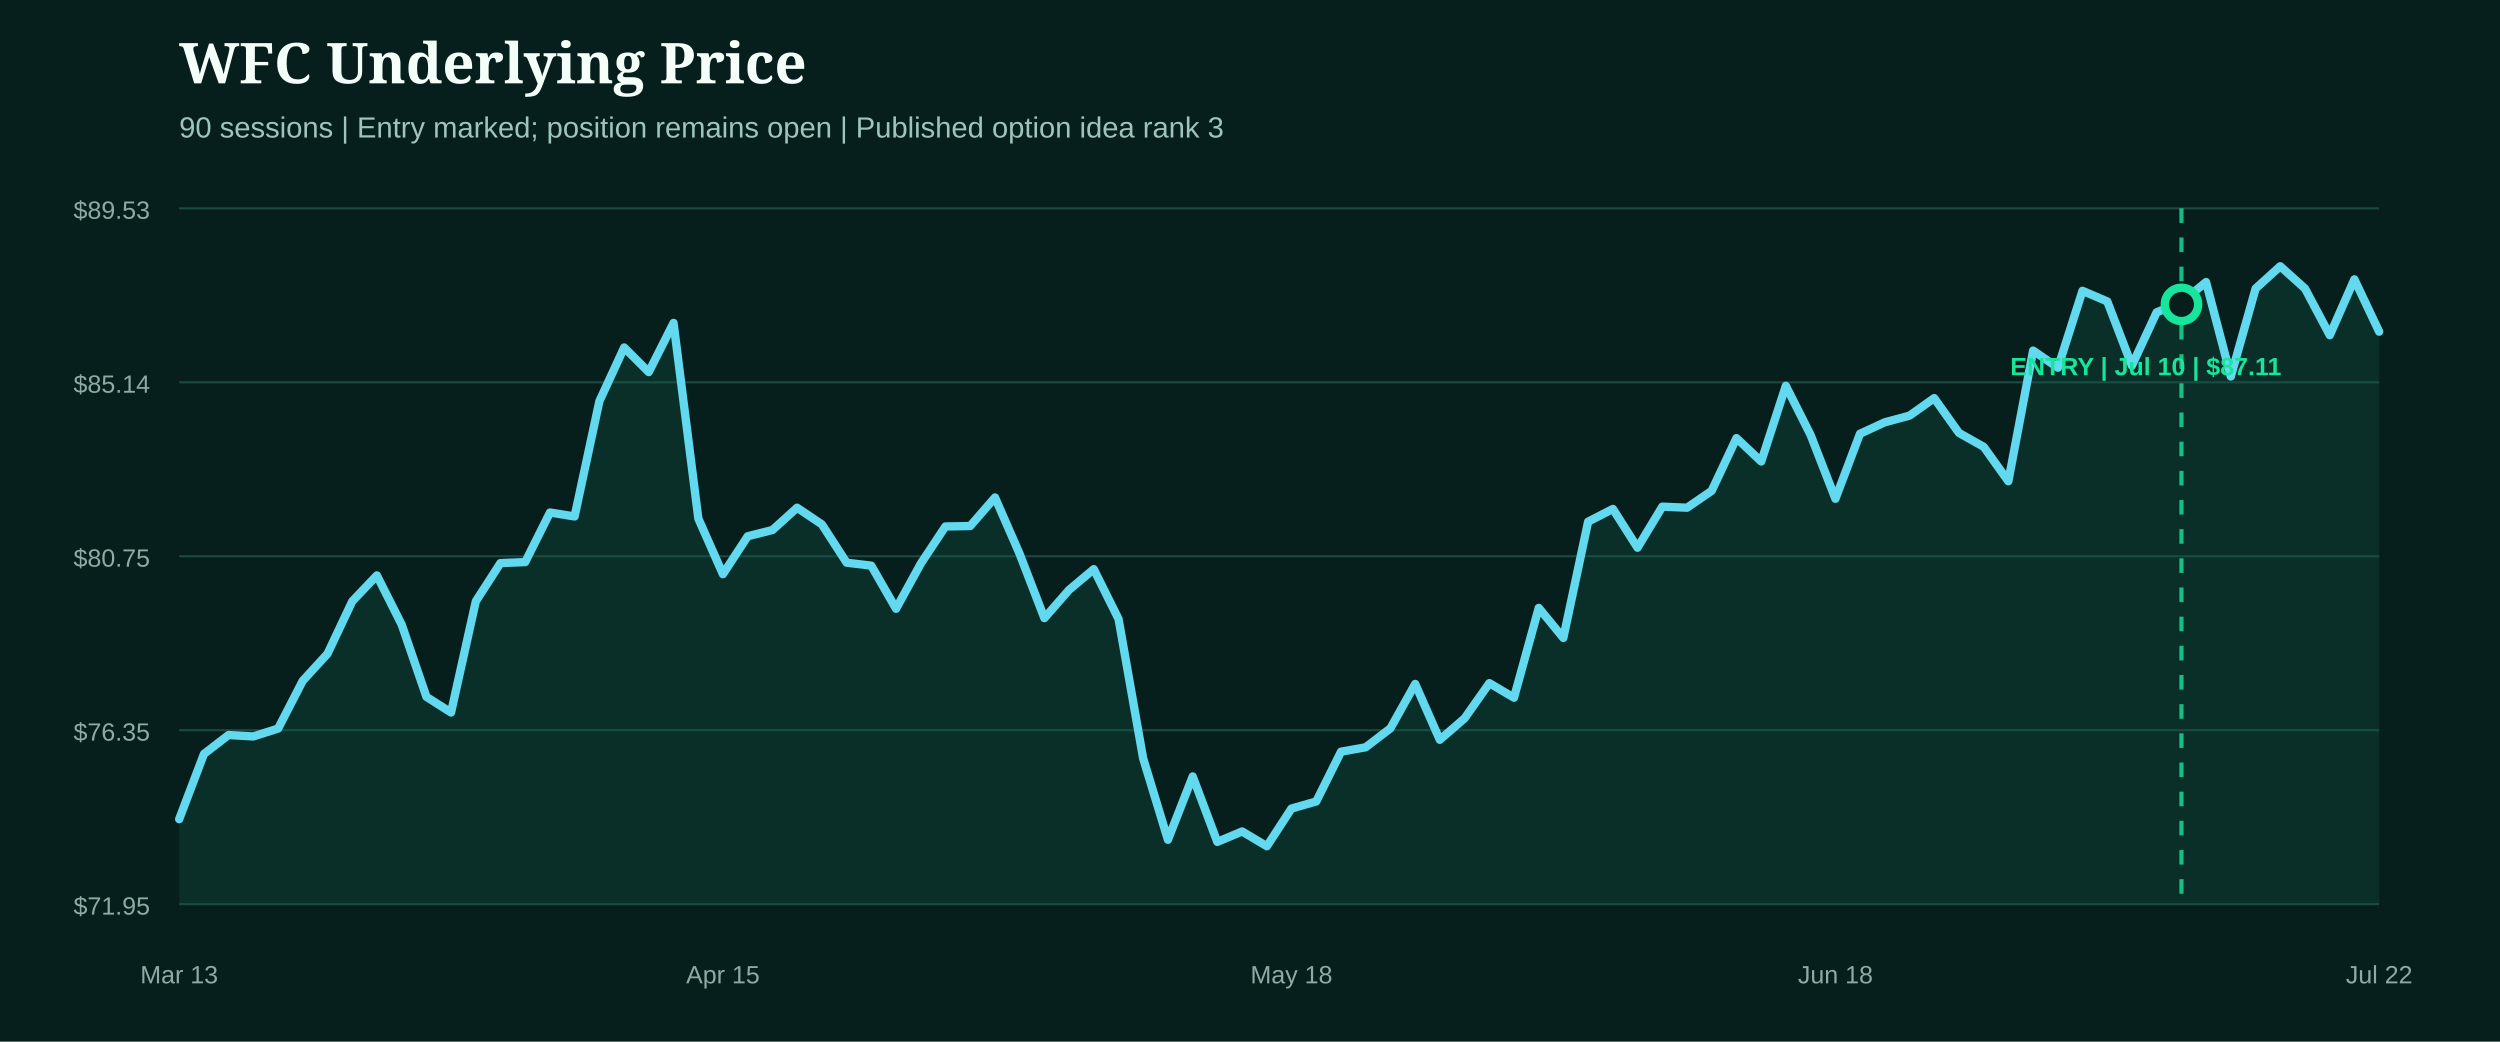
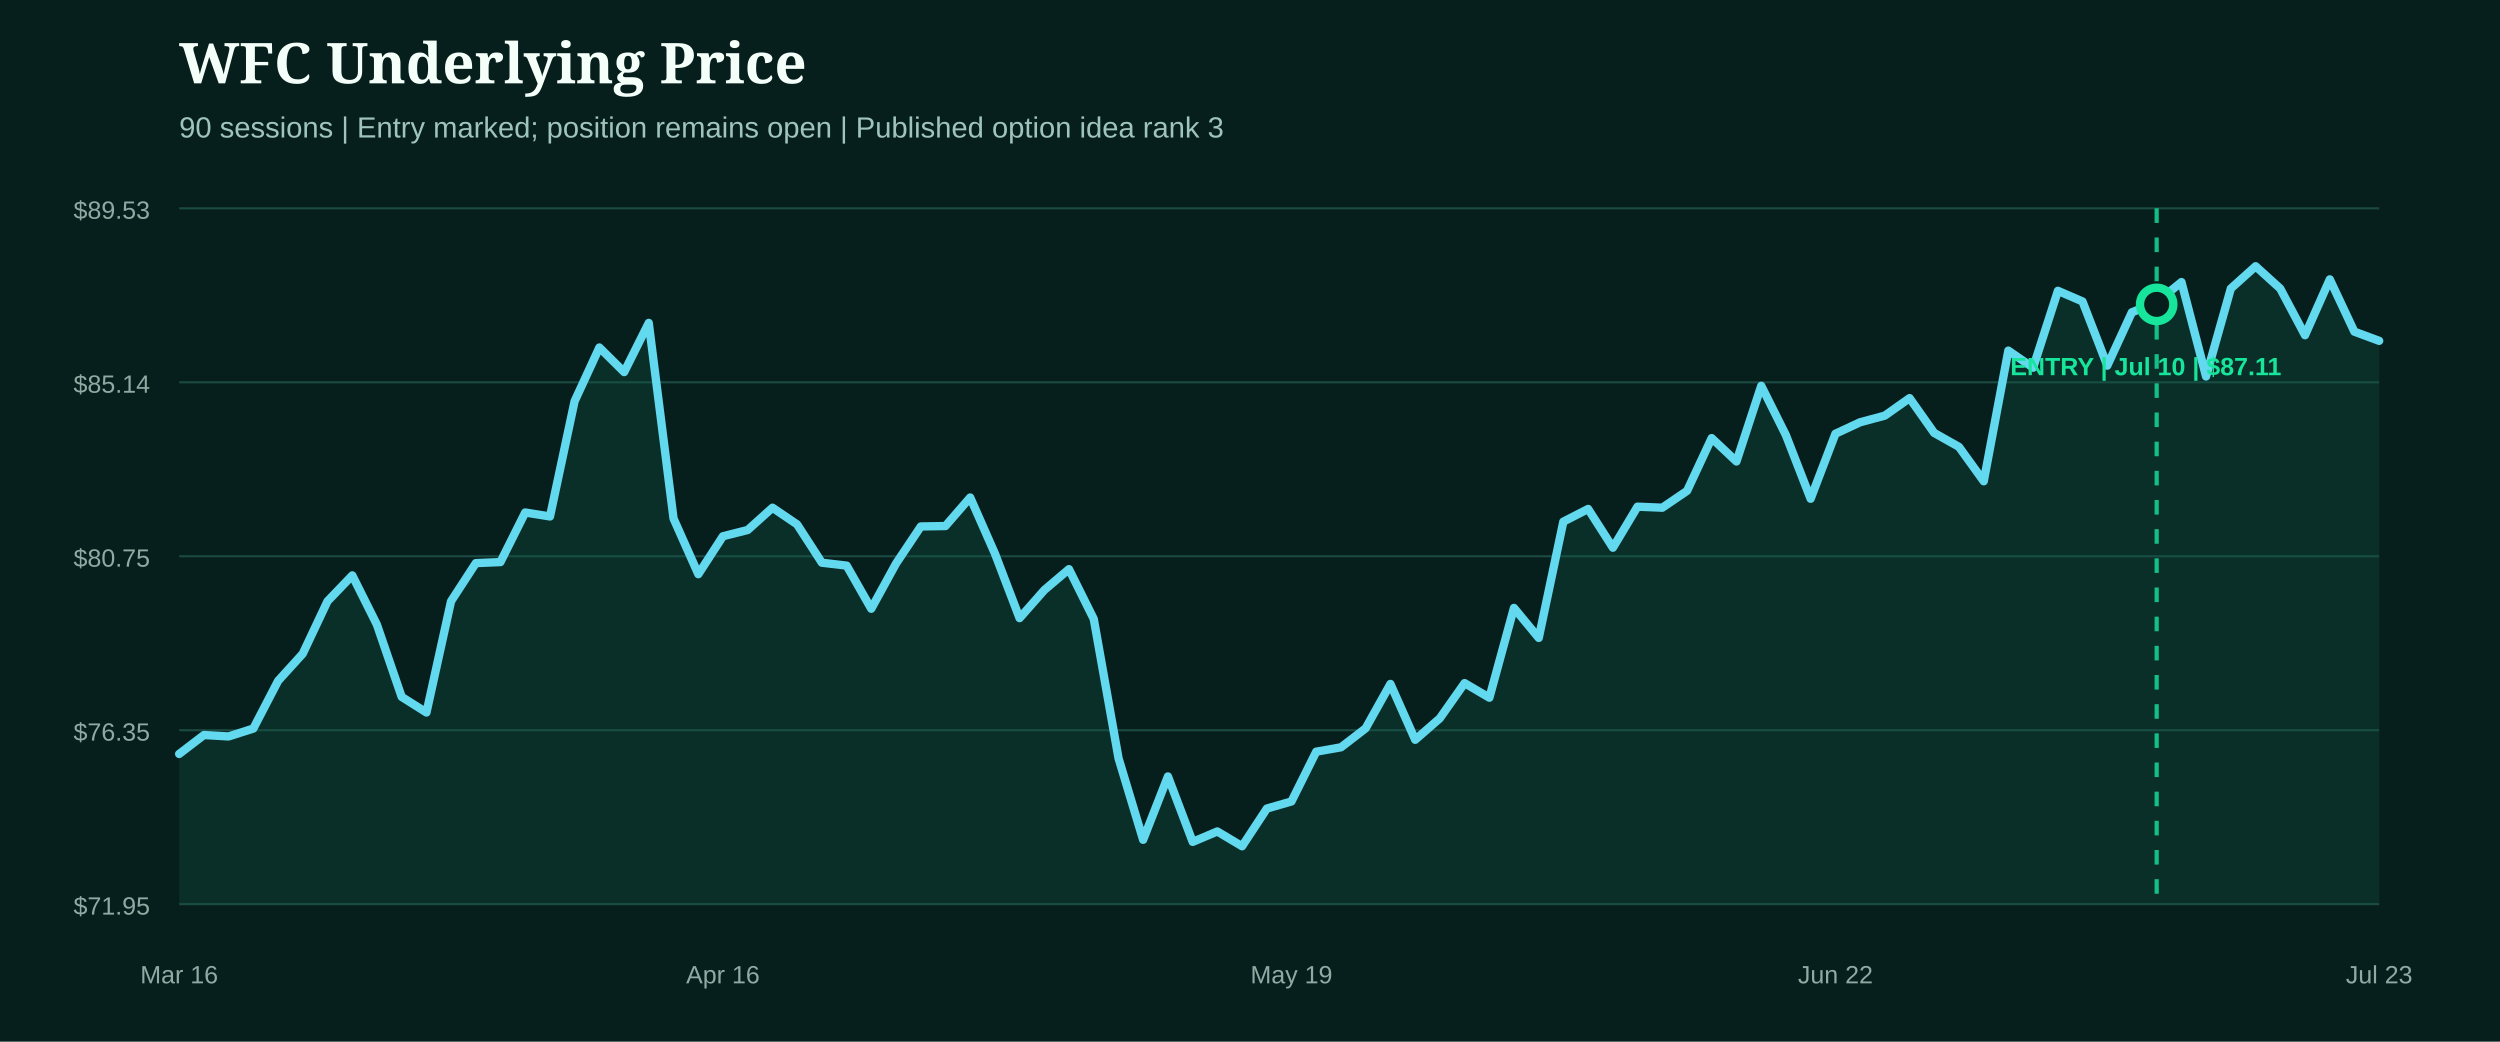
<svg xmlns="http://www.w3.org/2000/svg" width="1200" height="500" viewBox="0 0 1200 500" role="img" aria-label="WFC underlying price from entry">
  <rect width="1200" height="500" fill="#071f1c" />
  <style>.head{fill:#f4fff9;font:800 27px Georgia,serif}.sub{fill:#9fc4bb;font:14px Arial,sans-serif}.axis{fill:#8eaaa3;font:12px Arial,sans-serif}.marker{font:800 12px Arial,sans-serif}</style>
  <text x="86" y="40" class="head">WFC Underlying Price</text>
  <text x="86" y="66" class="sub">90 sessions | Entry marked; position remains open | Published option idea rank 3</text>
  <line x1="86" x2="1142" y1="100.0" y2="100.0" stroke="#1b4a42" stroke-width="1" />
  <text x="72" y="105.0" text-anchor="end" class="axis">$89.53</text>
  <line x1="86" x2="1142" y1="183.5" y2="183.5" stroke="#1b4a42" stroke-width="1" />
  <text x="72" y="188.5" text-anchor="end" class="axis">$85.14</text>
  <line x1="86" x2="1142" y1="267.0" y2="267.0" stroke="#1b4a42" stroke-width="1" />
  <text x="72" y="272.0" text-anchor="end" class="axis">$80.75</text>
  <line x1="86" x2="1142" y1="350.5" y2="350.5" stroke="#1b4a42" stroke-width="1" />
  <text x="72" y="355.5" text-anchor="end" class="axis">$76.35</text>
  <line x1="86" x2="1142" y1="434.0" y2="434.0" stroke="#1b4a42" stroke-width="1" />
  <text x="72" y="439.0" text-anchor="end" class="axis">$71.95</text>
-   <path d="M86.0,393.2 L97.9,361.9 L109.7,352.8 L121.6,353.5 L133.5,349.7 L145.3,326.8 L157.2,313.8 L169.1,288.6 L180.9,276.2 L192.8,299.8 L204.7,334.5 L216.5,342.0 L228.4,288.6 L240.2,270.3 L252.1,269.8 L264.0,246.0 L275.8,247.9 L287.7,192.6 L299.6,166.8 L311.4,178.6 L323.3,155.0 L335.2,248.9 L347.0,275.6 L358.9,257.4 L370.8,254.4 L382.6,243.7 L394.5,251.7 L406.4,270.1 L418.2,271.5 L430.1,292.2 L442.0,270.5 L453.8,252.7 L465.7,252.5 L477.6,238.8 L489.4,265.8 L501.3,296.7 L513.1,283.2 L525.0,273.2 L536.9,297.1 L548.7,364.0 L560.6,403.1 L572.5,372.7 L584.3,404.1 L596.2,399.1 L608.1,406.2 L619.9,388.1 L631.8,384.7 L643.7,360.8 L655.5,358.7 L667.4,349.6 L679.3,328.3 L691.1,355.1 L703.0,344.8 L714.9,327.9 L726.7,334.9 L738.6,291.8 L750.4,306.2 L762.3,250.4 L774.2,244.3 L786.0,262.9 L797.9,243.2 L809.8,243.7 L821.6,235.6 L833.5,210.3 L845.4,221.5 L857.2,185.2 L869.1,208.8 L881.0,239.4 L892.8,208.2 L904.7,202.7 L916.6,199.5 L928.4,191.1 L940.3,207.8 L952.2,214.5 L964.0,231.0 L975.9,168.3 L987.8,176.5 L999.6,139.6 L1011.5,144.7 L1023.3,175.5 L1035.2,149.9 L1047.1,145.1 L1058.9,135.4 L1070.8,180.7 L1082.7,138.5 L1094.5,127.8 L1106.4,138.5 L1118.3,160.9 L1130.1,134.1 L1142.0,159.2 L1142.0,434.0 L86.0,434.0 Z" fill="#0f5949" opacity="0.28" />
-   <path d="M86.0,393.2 L97.9,361.9 L109.7,352.8 L121.6,353.5 L133.5,349.7 L145.3,326.8 L157.2,313.8 L169.1,288.6 L180.9,276.2 L192.8,299.8 L204.7,334.5 L216.5,342.0 L228.4,288.6 L240.2,270.3 L252.1,269.8 L264.0,246.0 L275.8,247.9 L287.7,192.6 L299.6,166.8 L311.4,178.6 L323.3,155.0 L335.2,248.9 L347.0,275.6 L358.9,257.4 L370.8,254.4 L382.6,243.7 L394.5,251.7 L406.4,270.1 L418.2,271.5 L430.1,292.2 L442.0,270.5 L453.8,252.7 L465.7,252.5 L477.6,238.8 L489.4,265.8 L501.3,296.7 L513.1,283.2 L525.0,273.2 L536.9,297.1 L548.7,364.0 L560.6,403.1 L572.5,372.7 L584.3,404.1 L596.2,399.1 L608.1,406.2 L619.9,388.1 L631.8,384.7 L643.7,360.8 L655.5,358.7 L667.4,349.6 L679.3,328.3 L691.1,355.1 L703.0,344.8 L714.9,327.9 L726.7,334.9 L738.6,291.8 L750.4,306.2 L762.3,250.4 L774.2,244.3 L786.0,262.9 L797.9,243.2 L809.8,243.7 L821.6,235.6 L833.5,210.3 L845.4,221.5 L857.2,185.2 L869.1,208.8 L881.0,239.4 L892.8,208.2 L904.7,202.7 L916.6,199.5 L928.4,191.1 L940.3,207.8 L952.2,214.5 L964.0,231.0 L975.9,168.3 L987.8,176.5 L999.6,139.6 L1011.5,144.7 L1023.3,175.5 L1035.2,149.9 L1047.1,145.1 L1058.9,135.4 L1070.8,180.7 L1082.7,138.5 L1094.5,127.8 L1106.4,138.5 L1118.3,160.9 L1130.1,134.1 L1142.0,159.2" fill="none" stroke="#62d9ee" stroke-width="4" stroke-linecap="round" stroke-linejoin="round" />
+   <path d="M86.0,361.9 L97.9,352.8 L109.7,353.5 L121.6,349.7 L133.5,326.8 L145.3,313.8 L157.2,288.6 L169.1,276.2 L180.9,299.8 L192.8,334.5 L204.7,342.0 L216.5,288.6 L228.4,270.3 L240.2,269.8 L252.1,246.0 L264.0,247.9 L275.8,192.6 L287.7,166.8 L299.6,178.6 L311.4,155.0 L323.3,248.9 L335.2,275.6 L347.0,257.4 L358.9,254.4 L370.8,243.7 L382.6,251.7 L394.5,270.1 L406.4,271.5 L418.2,292.2 L430.1,270.5 L442.0,252.7 L453.8,252.5 L465.7,238.8 L477.6,265.8 L489.4,296.7 L501.3,283.2 L513.1,273.2 L525.0,297.1 L536.9,364.0 L548.7,403.1 L560.6,372.7 L572.5,404.1 L584.3,399.1 L596.2,406.2 L608.1,388.1 L619.9,384.7 L631.8,360.8 L643.7,358.7 L655.5,349.6 L667.4,328.3 L679.3,355.1 L691.1,344.8 L703.0,327.9 L714.9,334.9 L726.7,291.8 L738.6,306.2 L750.4,250.4 L762.3,244.3 L774.2,262.9 L786.0,243.2 L797.9,243.7 L809.8,235.6 L821.6,210.3 L833.5,221.5 L845.4,185.2 L857.2,208.8 L869.1,239.4 L881.0,208.2 L892.8,202.7 L904.7,199.5 L916.6,191.1 L928.4,207.8 L940.3,214.5 L952.2,231.0 L964.0,168.3 L975.9,176.5 L987.8,139.6 L999.6,144.7 L1011.5,175.5 L1023.3,149.9 L1035.2,145.1 L1047.1,135.4 L1058.9,180.7 L1070.8,138.5 L1082.7,127.8 L1094.5,138.5 L1106.4,160.9 L1118.3,134.1 L1130.1,159.2 L1142.0,163.6 L1142.0,434.0 L86.0,434.0 Z" fill="#0f5949" opacity="0.28" />
+   <path d="M86.0,361.9 L97.9,352.8 L109.7,353.5 L121.6,349.7 L133.5,326.8 L145.3,313.8 L157.2,288.6 L169.1,276.2 L180.9,299.8 L192.8,334.5 L204.7,342.0 L216.5,288.6 L228.4,270.3 L240.2,269.8 L252.1,246.0 L264.0,247.9 L275.8,192.6 L287.7,166.8 L299.6,178.6 L311.4,155.0 L323.3,248.9 L335.2,275.6 L347.0,257.4 L358.9,254.4 L370.8,243.7 L382.6,251.7 L394.5,270.1 L406.4,271.5 L418.2,292.2 L430.1,270.5 L442.0,252.7 L453.8,252.5 L465.7,238.8 L477.6,265.8 L489.4,296.7 L501.3,283.2 L513.1,273.2 L525.0,297.1 L536.9,364.0 L548.7,403.1 L560.6,372.7 L572.5,404.1 L584.3,399.1 L596.2,406.2 L608.1,388.1 L619.9,384.7 L631.8,360.8 L643.7,358.7 L655.5,349.6 L667.4,328.3 L679.3,355.1 L691.1,344.8 L703.0,327.9 L714.9,334.9 L726.7,291.8 L738.6,306.2 L750.4,250.4 L762.3,244.3 L774.2,262.9 L786.0,243.2 L797.9,243.7 L809.8,235.6 L821.6,210.3 L833.5,221.5 L845.4,185.2 L857.2,208.8 L869.1,239.4 L881.0,208.2 L892.8,202.7 L904.7,199.5 L916.6,191.1 L928.4,207.8 L940.3,214.5 L952.2,231.0 L964.0,168.3 L975.9,176.5 L987.8,139.6 L999.6,144.7 L1011.5,175.5 L1023.3,149.9 L1035.2,145.1 L1047.1,135.4 L1058.9,180.7 L1070.8,138.5 L1082.7,127.8 L1094.5,138.5 L1106.4,160.9 L1118.3,134.1 L1130.1,159.2 L1142.0,163.6" fill="none" stroke="#62d9ee" stroke-width="4" stroke-linecap="round" stroke-linejoin="round" />
  <g>
-     <line x1="1047.1" x2="1047.1" y1="100" y2="434" stroke="#18e59c" stroke-width="2" stroke-dasharray="7 7" opacity="0.8" />
-     <circle cx="1047.1" cy="146.1" r="8" fill="#071f1c" stroke="#18e59c" stroke-width="4" />
+     <line x1="1035.2" x2="1035.2" y1="100" y2="434" stroke="#18e59c" stroke-width="2" stroke-dasharray="7 7" opacity="0.8" />
+     <circle cx="1035.2" cy="146.1" r="8" fill="#071f1c" stroke="#18e59c" stroke-width="4" />
    <text x="1030.0" y="180.1" text-anchor="middle" class="marker" fill="#18e59c">ENTRY | Jul 10 | $87.11</text>
  </g>
-   <text x="86.0" y="472" text-anchor="middle" class="axis">Mar 13</text>
-   <text x="347.0" y="472" text-anchor="middle" class="axis">Apr 15</text>
-   <text x="619.9" y="472" text-anchor="middle" class="axis">May 18</text>
-   <text x="881.0" y="472" text-anchor="middle" class="axis">Jun 18</text>
-   <text x="1142.0" y="472" text-anchor="middle" class="axis">Jul 22</text>
+   <text x="86.0" y="472" text-anchor="middle" class="axis">Mar 16</text>
+   <text x="347.0" y="472" text-anchor="middle" class="axis">Apr 16</text>
+   <text x="619.9" y="472" text-anchor="middle" class="axis">May 19</text>
+   <text x="881.0" y="472" text-anchor="middle" class="axis">Jun 22</text>
+   <text x="1142.0" y="472" text-anchor="middle" class="axis">Jul 23</text>
</svg>
